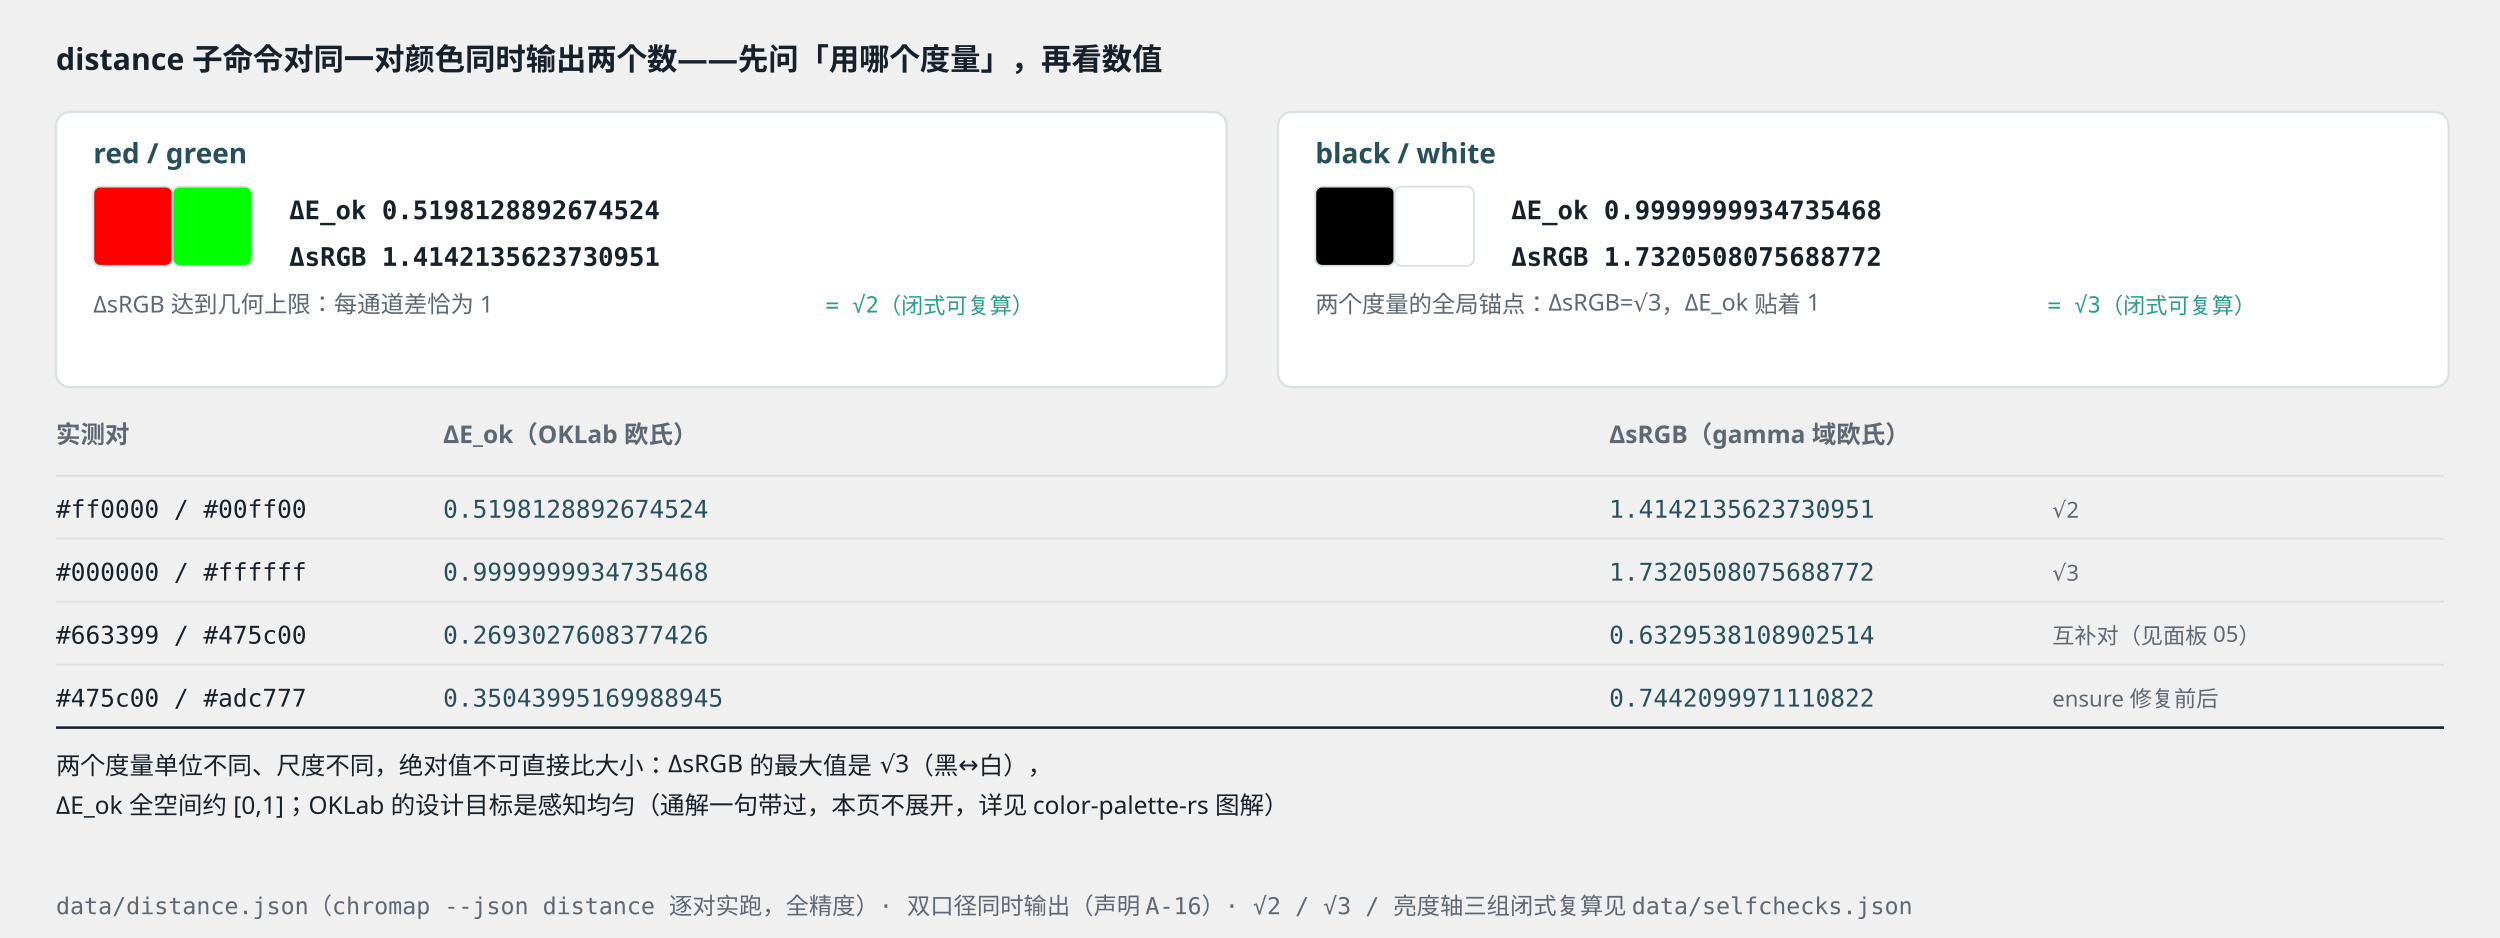
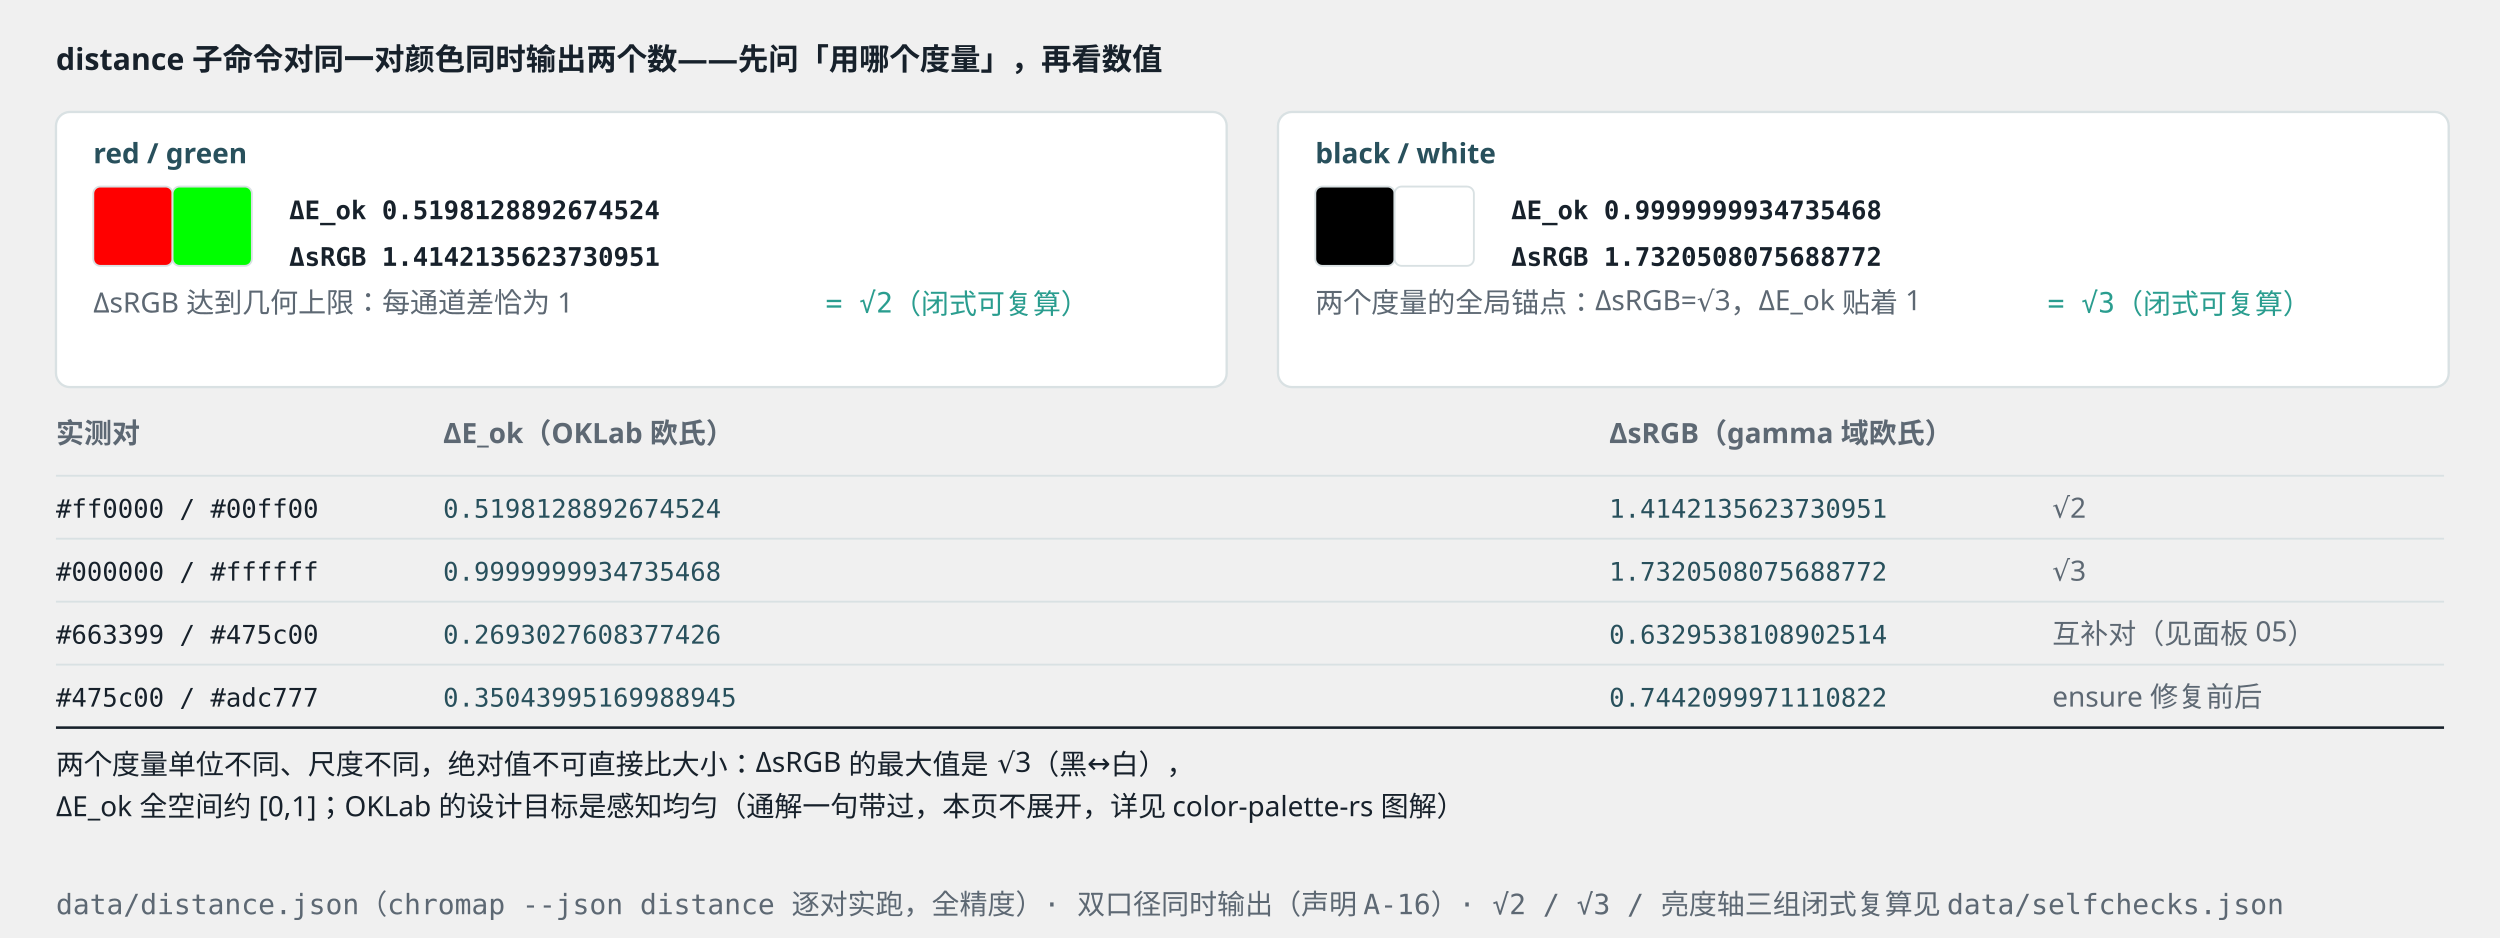
<svg xmlns="http://www.w3.org/2000/svg" id="p-distance" viewBox="0 0 1072 402" width="1072" height="402" role="img">
  <defs>
    <marker id="p-distance-arrow" viewBox="0 0 10 10" refX="8.5" refY="5" markerWidth="5" markerHeight="5" orient="auto-start-reverse">
      <path d="M 0,1 L 9,5 L 0,9 z" fill="#356A79" />
    </marker>
  </defs>
  <text x="24" y="30" font-size="13" fill="#17212B" font-family="'Source Han Sans SC','PingFang SC',sans-serif" font-weight="600" text-anchor="start">distance 子命令对同一对颜色同时输出两个数——先问「用哪个度量」，再看数值</text>
  <rect x="24" y="48" width="502" height="118" fill="#FFFFFF" rx="6" stroke="#D9E1E3" stroke-width="1" />
  <text x="40" y="70" font-size="12" fill="#28505C" font-family="'Source Han Sans SC','PingFang SC',sans-serif" font-weight="600" text-anchor="start">red / green</text>
  <rect x="40" y="80" width="34" height="34" fill="#ff0000" rx="3" stroke="#D9E1E3" stroke-width="0.8" />
  <rect x="74" y="80" width="34" height="34" fill="#00ff00" rx="3" stroke="#D9E1E3" stroke-width="0.8" />
  <text x="124" y="94" font-size="11" fill="#17212B" font-family="'0xProto Nerd Font','SF Mono',Menlo,monospace" font-weight="600" text-anchor="start">ΔE_ok   0.5198128892674524</text>
  <text x="124" y="114" font-size="11" fill="#17212B" font-family="'0xProto Nerd Font','SF Mono',Menlo,monospace" font-weight="600" text-anchor="start">ΔsRGB  1.4142135623730951</text>
-   <text x="40" y="134" font-size="10" fill="#5D6873" font-family="'Source Han Sans SC','PingFang SC',sans-serif" font-weight="400" text-anchor="start">ΔsRGB 达到几何上限：每通道差恰为 1</text>
-   <text x="354" y="134" font-size="9.5" fill="#2A9D8F" font-family="'0xProto Nerd Font','SF Mono',Menlo,monospace" font-weight="400" text-anchor="start">= √2（闭式可复算）</text>
+   <text x="40" y="134" font-size="12" fill="#5D6873" font-family="'Source Han Sans SC','PingFang SC',sans-serif" font-weight="400" text-anchor="start">ΔsRGB 达到几何上限：每通道差恰为 1</text>
+   <text x="354" y="134" font-size="12" fill="#2A9D8F" font-family="'0xProto Nerd Font','SF Mono',Menlo,monospace" font-weight="400" text-anchor="start">= √2（闭式可复算）</text>
  <rect x="548" y="48" width="502" height="118" fill="#FFFFFF" rx="6" stroke="#D9E1E3" stroke-width="1" />
  <text x="564" y="70" font-size="12" fill="#28505C" font-family="'Source Han Sans SC','PingFang SC',sans-serif" font-weight="600" text-anchor="start">black / white</text>
  <rect x="564" y="80" width="34" height="34" fill="#000000" rx="3" stroke="#D9E1E3" stroke-width="0.8" />
  <rect x="598" y="80" width="34" height="34" fill="#ffffff" rx="3" stroke="#D9E1E3" stroke-width="0.8" />
  <text x="648" y="94" font-size="11" fill="#17212B" font-family="'0xProto Nerd Font','SF Mono',Menlo,monospace" font-weight="600" text-anchor="start">ΔE_ok   0.9999999934735468</text>
  <text x="648" y="114" font-size="11" fill="#17212B" font-family="'0xProto Nerd Font','SF Mono',Menlo,monospace" font-weight="600" text-anchor="start">ΔsRGB  1.7320508075688772</text>
-   <text x="564" y="134" font-size="10" fill="#5D6873" font-family="'Source Han Sans SC','PingFang SC',sans-serif" font-weight="400" text-anchor="start">两个度量的全局锚点：ΔsRGB=√3，ΔE_ok 贴着 1</text>
-   <text x="878" y="134" font-size="9.5" fill="#2A9D8F" font-family="'0xProto Nerd Font','SF Mono',Menlo,monospace" font-weight="400" text-anchor="start">= √3（闭式可复算）</text>
-   <text x="24" y="190" font-size="10.5" fill="#5D6873" font-family="'Source Han Sans SC','PingFang SC',sans-serif" font-weight="600" text-anchor="start">实测对</text>
-   <text x="190" y="190" font-size="10.5" fill="#5D6873" font-family="'Source Han Sans SC','PingFang SC',sans-serif" font-weight="600" text-anchor="start">ΔE_ok（OKLab 欧氏）</text>
-   <text x="690" y="190" font-size="10.5" fill="#5D6873" font-family="'Source Han Sans SC','PingFang SC',sans-serif" font-weight="600" text-anchor="start">ΔsRGB（gamma 域欧氏）</text>
+   <text x="564" y="134" font-size="12" fill="#5D6873" font-family="'Source Han Sans SC','PingFang SC',sans-serif" font-weight="400" text-anchor="start">两个度量的全局锚点：ΔsRGB=√3，ΔE_ok 贴着 1</text>
+   <text x="878" y="134" font-size="12" fill="#2A9D8F" font-family="'0xProto Nerd Font','SF Mono',Menlo,monospace" font-weight="400" text-anchor="start">= √3（闭式可复算）</text>
+   <text x="24" y="190" font-size="12" fill="#5D6873" font-family="'Source Han Sans SC','PingFang SC',sans-serif" font-weight="600" text-anchor="start">实测对</text>
+   <text x="190" y="190" font-size="12" fill="#5D6873" font-family="'Source Han Sans SC','PingFang SC',sans-serif" font-weight="600" text-anchor="start">ΔE_ok（OKLab 欧氏）</text>
+   <text x="690" y="190" font-size="12" fill="#5D6873" font-family="'Source Han Sans SC','PingFang SC',sans-serif" font-weight="600" text-anchor="start">ΔsRGB（gamma 域欧氏）</text>
  <line x1="24" y1="204" x2="1048" y2="204" stroke="#D9E1E3" stroke-width="0.8" stroke-linecap="butt" />
-   <text x="24" y="222" font-size="10.5" fill="#17212B" font-family="'0xProto Nerd Font','SF Mono',Menlo,monospace" font-weight="400" text-anchor="start">#ff0000 / #00ff00</text>
-   <text x="190" y="222" font-size="10.5" fill="#28505C" font-family="'0xProto Nerd Font','SF Mono',Menlo,monospace" font-weight="400" text-anchor="start">0.5198128892674524</text>
-   <text x="690" y="222" font-size="10.5" fill="#28505C" font-family="'0xProto Nerd Font','SF Mono',Menlo,monospace" font-weight="400" text-anchor="start">1.4142135623730951</text>
-   <text x="880" y="222" font-size="9.5" fill="#5D6873" font-family="'Source Han Sans SC','PingFang SC',sans-serif" font-weight="400" text-anchor="start">√2</text>
+   <text x="24" y="222" font-size="11" fill="#17212B" font-family="'0xProto Nerd Font','SF Mono',Menlo,monospace" font-weight="400" text-anchor="start">#ff0000 / #00ff00</text>
+   <text x="190" y="222" font-size="11" fill="#28505C" font-family="'0xProto Nerd Font','SF Mono',Menlo,monospace" font-weight="400" text-anchor="start">0.5198128892674524</text>
+   <text x="690" y="222" font-size="11" fill="#28505C" font-family="'0xProto Nerd Font','SF Mono',Menlo,monospace" font-weight="400" text-anchor="start">1.4142135623730951</text>
+   <text x="880" y="222" font-size="12" fill="#5D6873" font-family="'Source Han Sans SC','PingFang SC',sans-serif" font-weight="400" text-anchor="start">√2</text>
  <line x1="24" y1="231" x2="1048" y2="231" stroke="#D9E1E3" stroke-width="0.8" stroke-linecap="butt" />
-   <text x="24" y="249" font-size="10.5" fill="#17212B" font-family="'0xProto Nerd Font','SF Mono',Menlo,monospace" font-weight="400" text-anchor="start">#000000 / #ffffff</text>
-   <text x="190" y="249" font-size="10.5" fill="#28505C" font-family="'0xProto Nerd Font','SF Mono',Menlo,monospace" font-weight="400" text-anchor="start">0.9999999934735468</text>
-   <text x="690" y="249" font-size="10.5" fill="#28505C" font-family="'0xProto Nerd Font','SF Mono',Menlo,monospace" font-weight="400" text-anchor="start">1.7320508075688772</text>
-   <text x="880" y="249" font-size="9.5" fill="#5D6873" font-family="'Source Han Sans SC','PingFang SC',sans-serif" font-weight="400" text-anchor="start">√3</text>
+   <text x="24" y="249" font-size="11" fill="#17212B" font-family="'0xProto Nerd Font','SF Mono',Menlo,monospace" font-weight="400" text-anchor="start">#000000 / #ffffff</text>
+   <text x="190" y="249" font-size="11" fill="#28505C" font-family="'0xProto Nerd Font','SF Mono',Menlo,monospace" font-weight="400" text-anchor="start">0.9999999934735468</text>
+   <text x="690" y="249" font-size="11" fill="#28505C" font-family="'0xProto Nerd Font','SF Mono',Menlo,monospace" font-weight="400" text-anchor="start">1.7320508075688772</text>
+   <text x="880" y="249" font-size="12" fill="#5D6873" font-family="'Source Han Sans SC','PingFang SC',sans-serif" font-weight="400" text-anchor="start">√3</text>
  <line x1="24" y1="258" x2="1048" y2="258" stroke="#D9E1E3" stroke-width="0.8" stroke-linecap="butt" />
-   <text x="24" y="276" font-size="10.5" fill="#17212B" font-family="'0xProto Nerd Font','SF Mono',Menlo,monospace" font-weight="400" text-anchor="start">#663399 / #475c00</text>
-   <text x="190" y="276" font-size="10.5" fill="#28505C" font-family="'0xProto Nerd Font','SF Mono',Menlo,monospace" font-weight="400" text-anchor="start">0.2693027608377426</text>
-   <text x="690" y="276" font-size="10.5" fill="#28505C" font-family="'0xProto Nerd Font','SF Mono',Menlo,monospace" font-weight="400" text-anchor="start">0.6329538108902514</text>
-   <text x="880" y="276" font-size="9.5" fill="#5D6873" font-family="'Source Han Sans SC','PingFang SC',sans-serif" font-weight="400" text-anchor="start">互补对（见面板 05）</text>
+   <text x="24" y="276" font-size="11" fill="#17212B" font-family="'0xProto Nerd Font','SF Mono',Menlo,monospace" font-weight="400" text-anchor="start">#663399 / #475c00</text>
+   <text x="190" y="276" font-size="11" fill="#28505C" font-family="'0xProto Nerd Font','SF Mono',Menlo,monospace" font-weight="400" text-anchor="start">0.2693027608377426</text>
+   <text x="690" y="276" font-size="11" fill="#28505C" font-family="'0xProto Nerd Font','SF Mono',Menlo,monospace" font-weight="400" text-anchor="start">0.6329538108902514</text>
+   <text x="880" y="276" font-size="12" fill="#5D6873" font-family="'Source Han Sans SC','PingFang SC',sans-serif" font-weight="400" text-anchor="start">互补对（见面板 05）</text>
  <line x1="24" y1="285" x2="1048" y2="285" stroke="#D9E1E3" stroke-width="0.8" stroke-linecap="butt" />
-   <text x="24" y="303" font-size="10.5" fill="#17212B" font-family="'0xProto Nerd Font','SF Mono',Menlo,monospace" font-weight="400" text-anchor="start">#475c00 / #adc777</text>
-   <text x="190" y="303" font-size="10.5" fill="#28505C" font-family="'0xProto Nerd Font','SF Mono',Menlo,monospace" font-weight="400" text-anchor="start">0.35043995169988945</text>
-   <text x="690" y="303" font-size="10.5" fill="#28505C" font-family="'0xProto Nerd Font','SF Mono',Menlo,monospace" font-weight="400" text-anchor="start">0.7442099971110822</text>
-   <text x="880" y="303" font-size="9.5" fill="#5D6873" font-family="'Source Han Sans SC','PingFang SC',sans-serif" font-weight="400" text-anchor="start">ensure 修复前后</text>
+   <text x="24" y="303" font-size="11" fill="#17212B" font-family="'0xProto Nerd Font','SF Mono',Menlo,monospace" font-weight="400" text-anchor="start">#475c00 / #adc777</text>
+   <text x="190" y="303" font-size="11" fill="#28505C" font-family="'0xProto Nerd Font','SF Mono',Menlo,monospace" font-weight="400" text-anchor="start">0.35043995169988945</text>
+   <text x="690" y="303" font-size="11" fill="#28505C" font-family="'0xProto Nerd Font','SF Mono',Menlo,monospace" font-weight="400" text-anchor="start">0.7442099971110822</text>
+   <text x="880" y="303" font-size="12" fill="#5D6873" font-family="'Source Han Sans SC','PingFang SC',sans-serif" font-weight="400" text-anchor="start">ensure 修复前后</text>
  <line x1="24" y1="312" x2="1048" y2="312" stroke="#17212B" stroke-width="1.1" stroke-linecap="butt" />
-   <text x="24" y="332" font-size="10.5" fill="#17212B" font-family="'Source Han Sans SC','PingFang SC',sans-serif" font-weight="400" text-anchor="start">两个度量单位不同、尺度不同，绝对值不可直接比大小：ΔsRGB 的最大值是 √3（黑↔白），</text>
-   <text x="24" y="349" font-size="10.5" fill="#17212B" font-family="'Source Han Sans SC','PingFang SC',sans-serif" font-weight="400" text-anchor="start">ΔE_ok 全空间约 [0,1]；OKLab 的设计目标是感知均匀（通解一句带过，本页不展开，详见 color-palette-rs 图解）</text>
-   <text x="24" y="392" font-size="10" fill="#5D6873" font-family="'0xProto Nerd Font','SF Mono',Menlo,monospace" font-weight="400" text-anchor="start">data/distance.json（chromap --json distance 逐对实跑，全精度）· 双口径同时输出（声明 A-16）· √2 / √3 / 亮度轴三组闭式复算见 data/selfchecks.json</text>
+   <text x="24" y="332" font-size="12" fill="#17212B" font-family="'Source Han Sans SC','PingFang SC',sans-serif" font-weight="400" text-anchor="start">两个度量单位不同、尺度不同，绝对值不可直接比大小：ΔsRGB 的最大值是 √3（黑↔白），</text>
+   <text x="24" y="350" font-size="12" fill="#17212B" font-family="'Source Han Sans SC','PingFang SC',sans-serif" font-weight="400" text-anchor="start">ΔE_ok 全空间约 [0,1]；OKLab 的设计目标是感知均匀（通解一句带过，本页不展开，详见 color-palette-rs 图解）</text>
+   <text x="24" y="392" font-size="12" fill="#5D6873" font-family="'0xProto Nerd Font','SF Mono',Menlo,monospace" font-weight="400" text-anchor="start">data/distance.json（chromap --json distance 逐对实跑，全精度）· 双口径同时输出（声明 A-16）· √2 / √3 / 亮度轴三组闭式复算见 data/selfchecks.json</text>
</svg>
